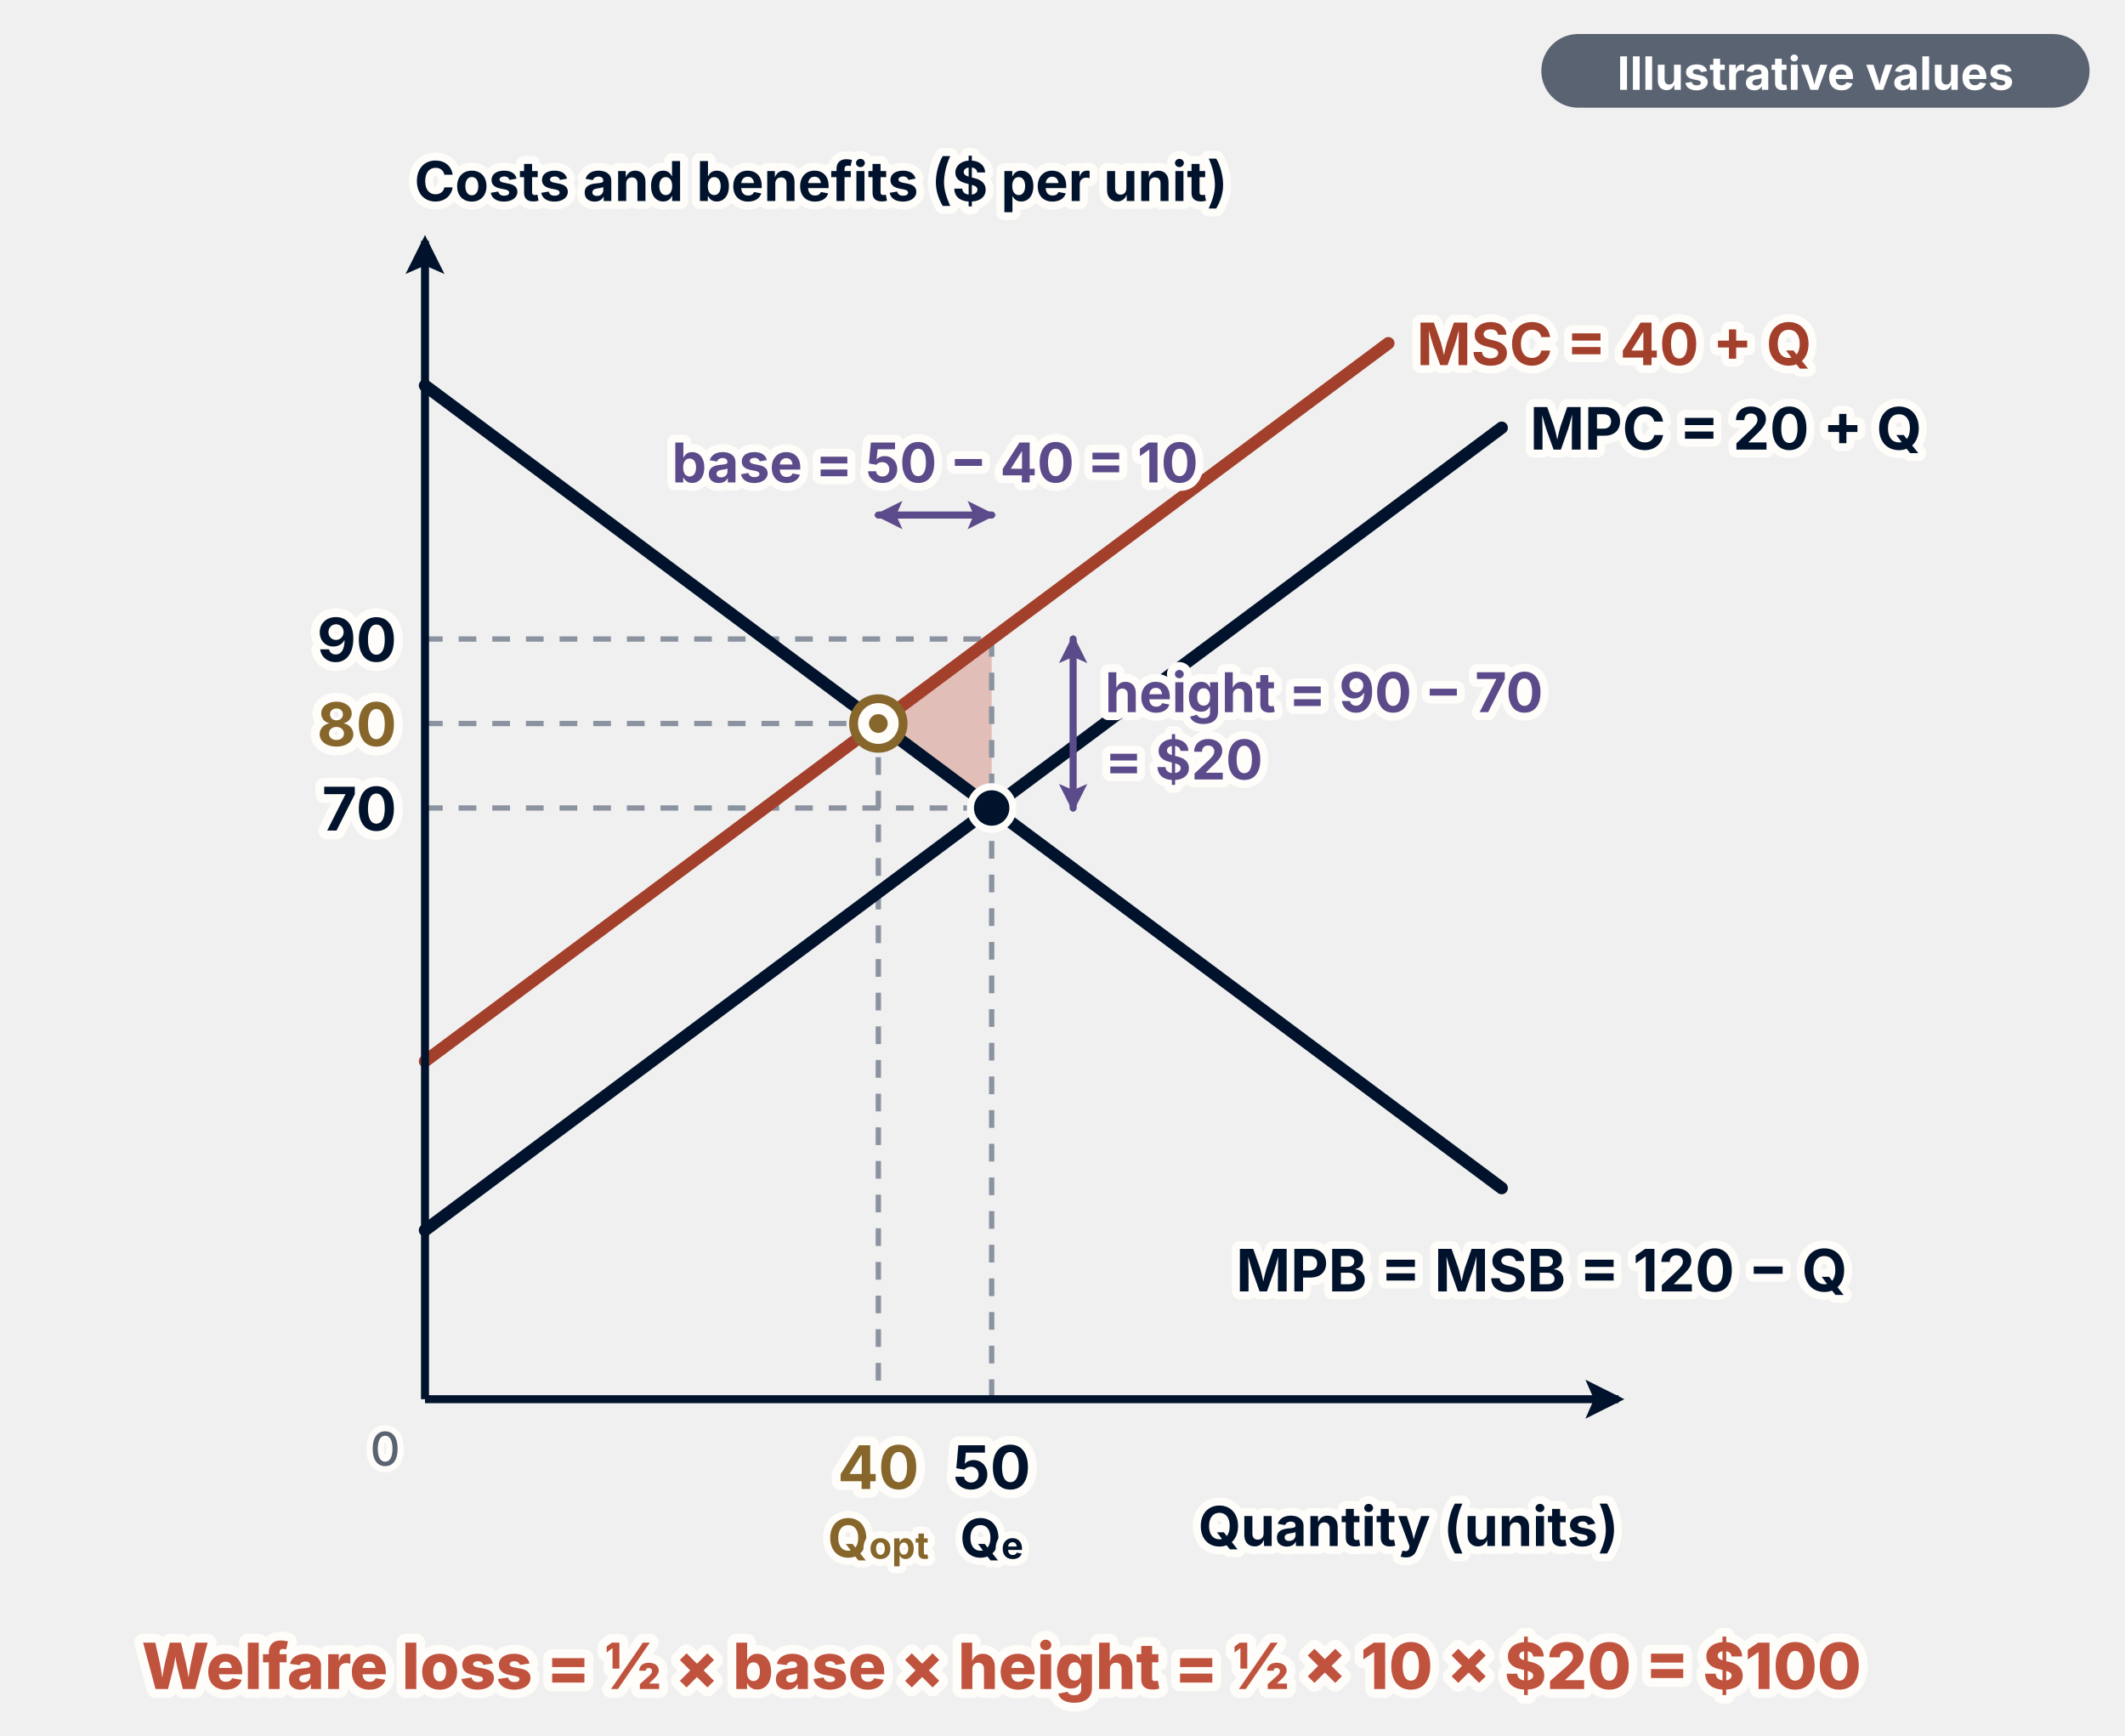
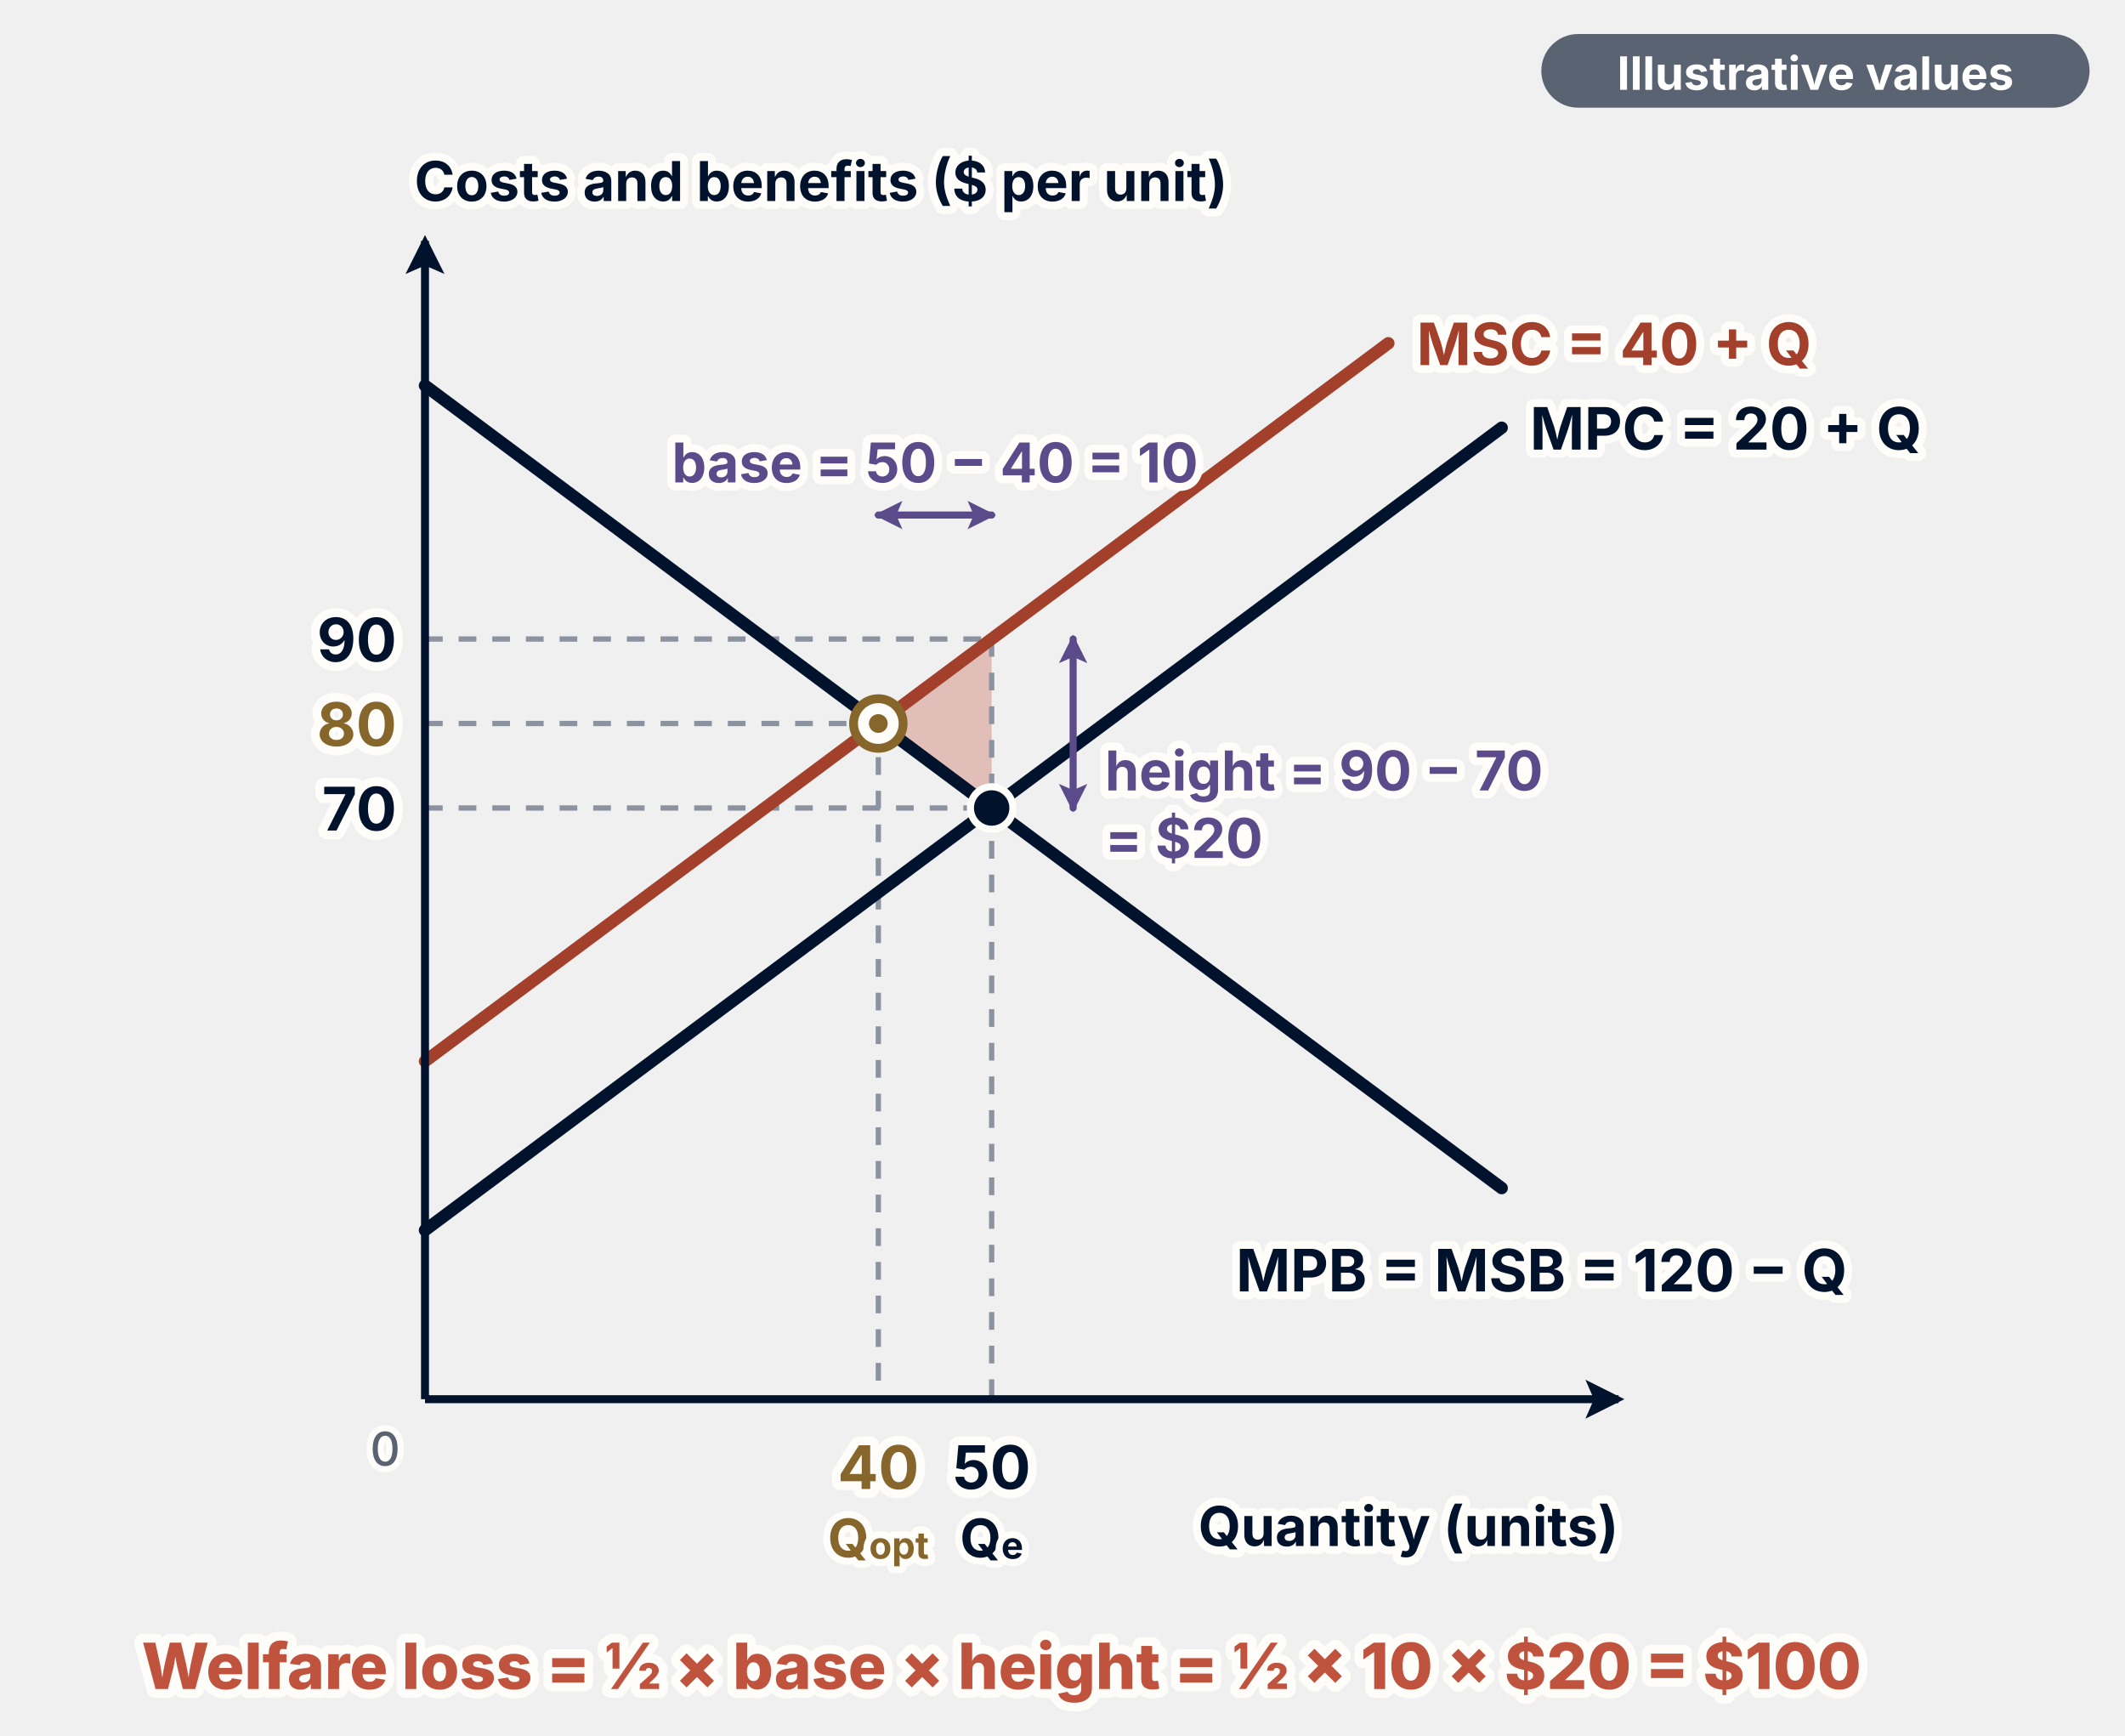
<svg xmlns="http://www.w3.org/2000/svg" width="1200" height="980" viewBox="0 0 1200 980">
  <defs>
    <marker id="m01132C22" viewBox="0 0 22 22" refX="18.7" refY="11.0" markerWidth="22" markerHeight="22" markerUnits="userSpaceOnUse" orient="auto-start-reverse">
      <path d="M0,0 L22,11.0 L0,22 L4.8,11.0 z" fill="#01132C" />
    </marker>
    <marker id="m5B4B8A16" viewBox="0 0 16 16" refX="13.6" refY="8.0" markerWidth="16" markerHeight="16" markerUnits="userSpaceOnUse" orient="auto-start-reverse">
      <path d="M0,0 L16,8.0 L0,16 L3.5,8.0 z" fill="#5B4B8A" />
    </marker>
  </defs>
  <polygon points="496.0,408.5 560.0,360.8 560.0,456.2" fill="#C0533E" fill-opacity="0.32" stroke="none" stroke-width="0" />
  <line x1="560.0" y1="360.8" x2="560.0" y2="790.0" stroke="#8C93A0" stroke-width="3" stroke-linecap="butt" stroke-dasharray="10 9" opacity="1" />
  <line x1="496.0" y1="408.5" x2="496.0" y2="790.0" stroke="#8C93A0" stroke-width="3" stroke-linecap="butt" stroke-dasharray="10 9" opacity="1" />
  <line x1="240.0" y1="360.8" x2="560.0" y2="360.8" stroke="#8C93A0" stroke-width="3" stroke-linecap="butt" stroke-dasharray="10 9" opacity="1" />
  <text x="224.0" y="360.8" font-family="Inter, 'Helvetica Neue', Arial, sans-serif" font-size="34" fill="#01132C" text-anchor="end" font-weight="700" dominant-baseline="middle" paint-order="stroke" stroke="#FFFDFA" stroke-width="10" stroke-linejoin="round">90</text>
  <line x1="240.0" y1="408.5" x2="496.0" y2="408.5" stroke="#8C93A0" stroke-width="3" stroke-linecap="butt" stroke-dasharray="10 9" opacity="1" />
  <text x="224.0" y="408.5" font-family="Inter, 'Helvetica Neue', Arial, sans-serif" font-size="34" fill="#86662B" text-anchor="end" font-weight="700" dominant-baseline="middle" paint-order="stroke" stroke="#FFFDFA" stroke-width="10" stroke-linejoin="round">80</text>
  <line x1="240.0" y1="456.2" x2="560.0" y2="456.2" stroke="#8C93A0" stroke-width="3" stroke-linecap="butt" stroke-dasharray="10 9" opacity="1" />
  <text x="224.0" y="456.2" font-family="Inter, 'Helvetica Neue', Arial, sans-serif" font-size="34" fill="#01132C" text-anchor="end" font-weight="700" dominant-baseline="middle" paint-order="stroke" stroke="#FFFDFA" stroke-width="10" stroke-linejoin="round">70</text>
  <line x1="240.0" y1="694.6" x2="848.0" y2="241.5" stroke="#01132C" stroke-width="7" stroke-linecap="round" opacity="1" />
  <line x1="240.0" y1="599.2" x2="784.0" y2="193.8" stroke="#A3402B" stroke-width="7" stroke-linecap="round" opacity="1" />
  <line x1="240.0" y1="217.7" x2="848.0" y2="670.8" stroke="#01132C" stroke-width="7" stroke-linecap="round" opacity="1" />
  <text x="864.0" y="241.5" font-family="Inter, 'Helvetica Neue', Arial, sans-serif" font-size="33" fill="#01132C" text-anchor="start" font-weight="700" dominant-baseline="middle" paint-order="stroke" stroke="#FFFDFA" stroke-width="9" stroke-linejoin="round">MPC = 20 + Q</text>
  <text x="800.0" y="193.8" font-family="Inter, 'Helvetica Neue', Arial, sans-serif" font-size="33" fill="#A3402B" text-anchor="start" font-weight="700" dominant-baseline="middle" paint-order="stroke" stroke="#FFFDFA" stroke-width="9" stroke-linejoin="round">MSC = 40 + Q</text>
  <text x="698.0" y="716.8" font-family="Inter, 'Helvetica Neue', Arial, sans-serif" font-size="33" fill="#01132C" text-anchor="start" font-weight="700" dominant-baseline="middle" paint-order="stroke" stroke="#FFFDFA" stroke-width="9" stroke-linejoin="round">MPB = MSB = 120 − Q</text>
  <line x1="240.0" y1="790.0" x2="240.0" y2="136.0" stroke="#01132C" stroke-width="4.5" stroke-linecap="butt" marker-end="url(#m01132C22)" opacity="1" />
  <line x1="240.0" y1="790.0" x2="914.0" y2="790.0" stroke="#01132C" stroke-width="4.5" stroke-linecap="butt" marker-end="url(#m01132C22)" opacity="1" />
  <text x="226.0" y="817.9" font-family="Inter, 'Helvetica Neue', Arial, sans-serif" font-size="26.35" fill="#5A6372" text-anchor="end" font-weight="500" dominant-baseline="middle" paint-order="stroke" stroke="#FFFDFA" stroke-width="7" stroke-linejoin="round">0</text>
  <text x="234.0" y="101.9" font-family="Inter, 'Helvetica Neue', Arial, sans-serif" font-size="31" fill="#01132C" text-anchor="start" font-weight="700" dominant-baseline="middle" paint-order="stroke" stroke="#FFFDFA" stroke-width="9" stroke-linejoin="round">Costs and benefits ($ per unit)</text>
  <text x="914.0" y="861.3" font-family="Inter, 'Helvetica Neue', Arial, sans-serif" font-size="31" fill="#01132C" text-anchor="end" font-weight="700" dominant-baseline="middle" paint-order="stroke" stroke="#FFFDFA" stroke-width="9" stroke-linejoin="round">Quantity (units)</text>
  <text x="496.0" y="828.0" font-family="Inter, 'Helvetica Neue', Arial, sans-serif" font-size="34" fill="#86662B" text-anchor="middle" font-weight="700" dominant-baseline="middle" paint-order="stroke" stroke="#FFFDFA" stroke-width="10" stroke-linejoin="round">40</text>
  <text x="560.0" y="828.0" font-family="Inter, 'Helvetica Neue', Arial, sans-serif" font-size="34" fill="#01132C" text-anchor="middle" font-weight="700" dominant-baseline="middle" paint-order="stroke" stroke="#FFFDFA" stroke-width="10" stroke-linejoin="round">50</text>
  <text x="496.0" y="868.0" font-family="Inter, 'Helvetica Neue', Arial, sans-serif" font-size="30" fill="#86662B" text-anchor="middle" font-weight="700" dominant-baseline="middle" paint-order="stroke" stroke="#FFFDFA" stroke-width="8" stroke-linejoin="round">Q<tspan baseline-shift="sub" font-size="70%">opt</tspan>
  </text>
  <text x="560.0" y="868.0" font-family="Inter, 'Helvetica Neue', Arial, sans-serif" font-size="30" fill="#01132C" text-anchor="middle" font-weight="700" dominant-baseline="middle" paint-order="stroke" stroke="#FFFDFA" stroke-width="8" stroke-linejoin="round">Q<tspan baseline-shift="sub" font-size="70%">e</tspan>
  </text>
  <line x1="496.0" y1="290.8" x2="560.0" y2="290.8" stroke="#5B4B8A" stroke-width="4" stroke-linecap="round" marker-end="url(#m5B4B8A16)" marker-start="url(#m5B4B8A16)" opacity="1" />
  <text x="528.0" y="260.8" font-family="Inter, 'Helvetica Neue', Arial, sans-serif" font-size="31" fill="#5B4B8A" text-anchor="middle" font-weight="700" dominant-baseline="middle" paint-order="stroke" stroke="#FFFDFA" stroke-width="9" stroke-linejoin="round">base = 50 − 40 = 10</text>
  <line x1="606.0" y1="360.8" x2="606.0" y2="456.2" stroke="#5B4B8A" stroke-width="4" stroke-linecap="round" marker-end="url(#m5B4B8A16)" marker-start="url(#m5B4B8A16)" opacity="1" />
-   <text x="624.0" y="390.5" font-family="Inter, 'Helvetica Neue', Arial, sans-serif" font-size="31" fill="#5B4B8A" text-anchor="start" font-weight="700" dominant-baseline="middle" paint-order="stroke" stroke="#FFFDFA" stroke-width="9" stroke-linejoin="round">height = 90 − 70</text>
-   <text x="624.0" y="428.5" font-family="Inter, 'Helvetica Neue', Arial, sans-serif" font-size="31" fill="#5B4B8A" text-anchor="start" font-weight="700" dominant-baseline="middle" paint-order="stroke" stroke="#FFFDFA" stroke-width="9" stroke-linejoin="round">= $20</text>
+   <text x="624.0" y="434.7" font-family="Inter, 'Helvetica Neue', Arial, sans-serif" font-size="31" fill="#5B4B8A" text-anchor="start" font-weight="700" dominant-baseline="middle" paint-order="stroke" stroke="#FFFDFA" stroke-width="9" stroke-linejoin="round">height = 90 − 70</text>
+   <text x="624.0" y="472.8" font-family="Inter, 'Helvetica Neue', Arial, sans-serif" font-size="31" fill="#5B4B8A" text-anchor="start" font-weight="700" dominant-baseline="middle" paint-order="stroke" stroke="#FFFDFA" stroke-width="9" stroke-linejoin="round">= $20</text>
  <circle cx="560.0" cy="456.2" r="12" fill="#01132C" stroke="#FFFDFA" stroke-width="4" />
  <circle cx="496.0" cy="408.5" r="14" fill="#FFFDFA" stroke="#86662B" stroke-width="5" />
  <circle cx="496.0" cy="408.5" r="5.3" fill="#86662B" />
  <rect x="870.4" y="19.2" width="309.6" height="41.6" rx="20.8" fill="#5A6372" fill-opacity="1" />
  <text x="1025.2" y="41.0" font-family="Inter, 'Helvetica Neue', Arial, sans-serif" font-size="26" fill="#FFFFFF" text-anchor="middle" font-weight="700" dominant-baseline="middle">Illustrative values</text>
  <text x="80.0" y="940.0" font-family="Inter, 'Helvetica Neue', Arial, sans-serif" font-size="36" fill="#C0533E" text-anchor="start" font-weight="800" dominant-baseline="middle" paint-order="stroke" stroke="#FFFDFA" stroke-width="10" stroke-linejoin="round">Welfare loss = ½ × base × height = ½ × 10 × $20 = $100</text>
</svg>
